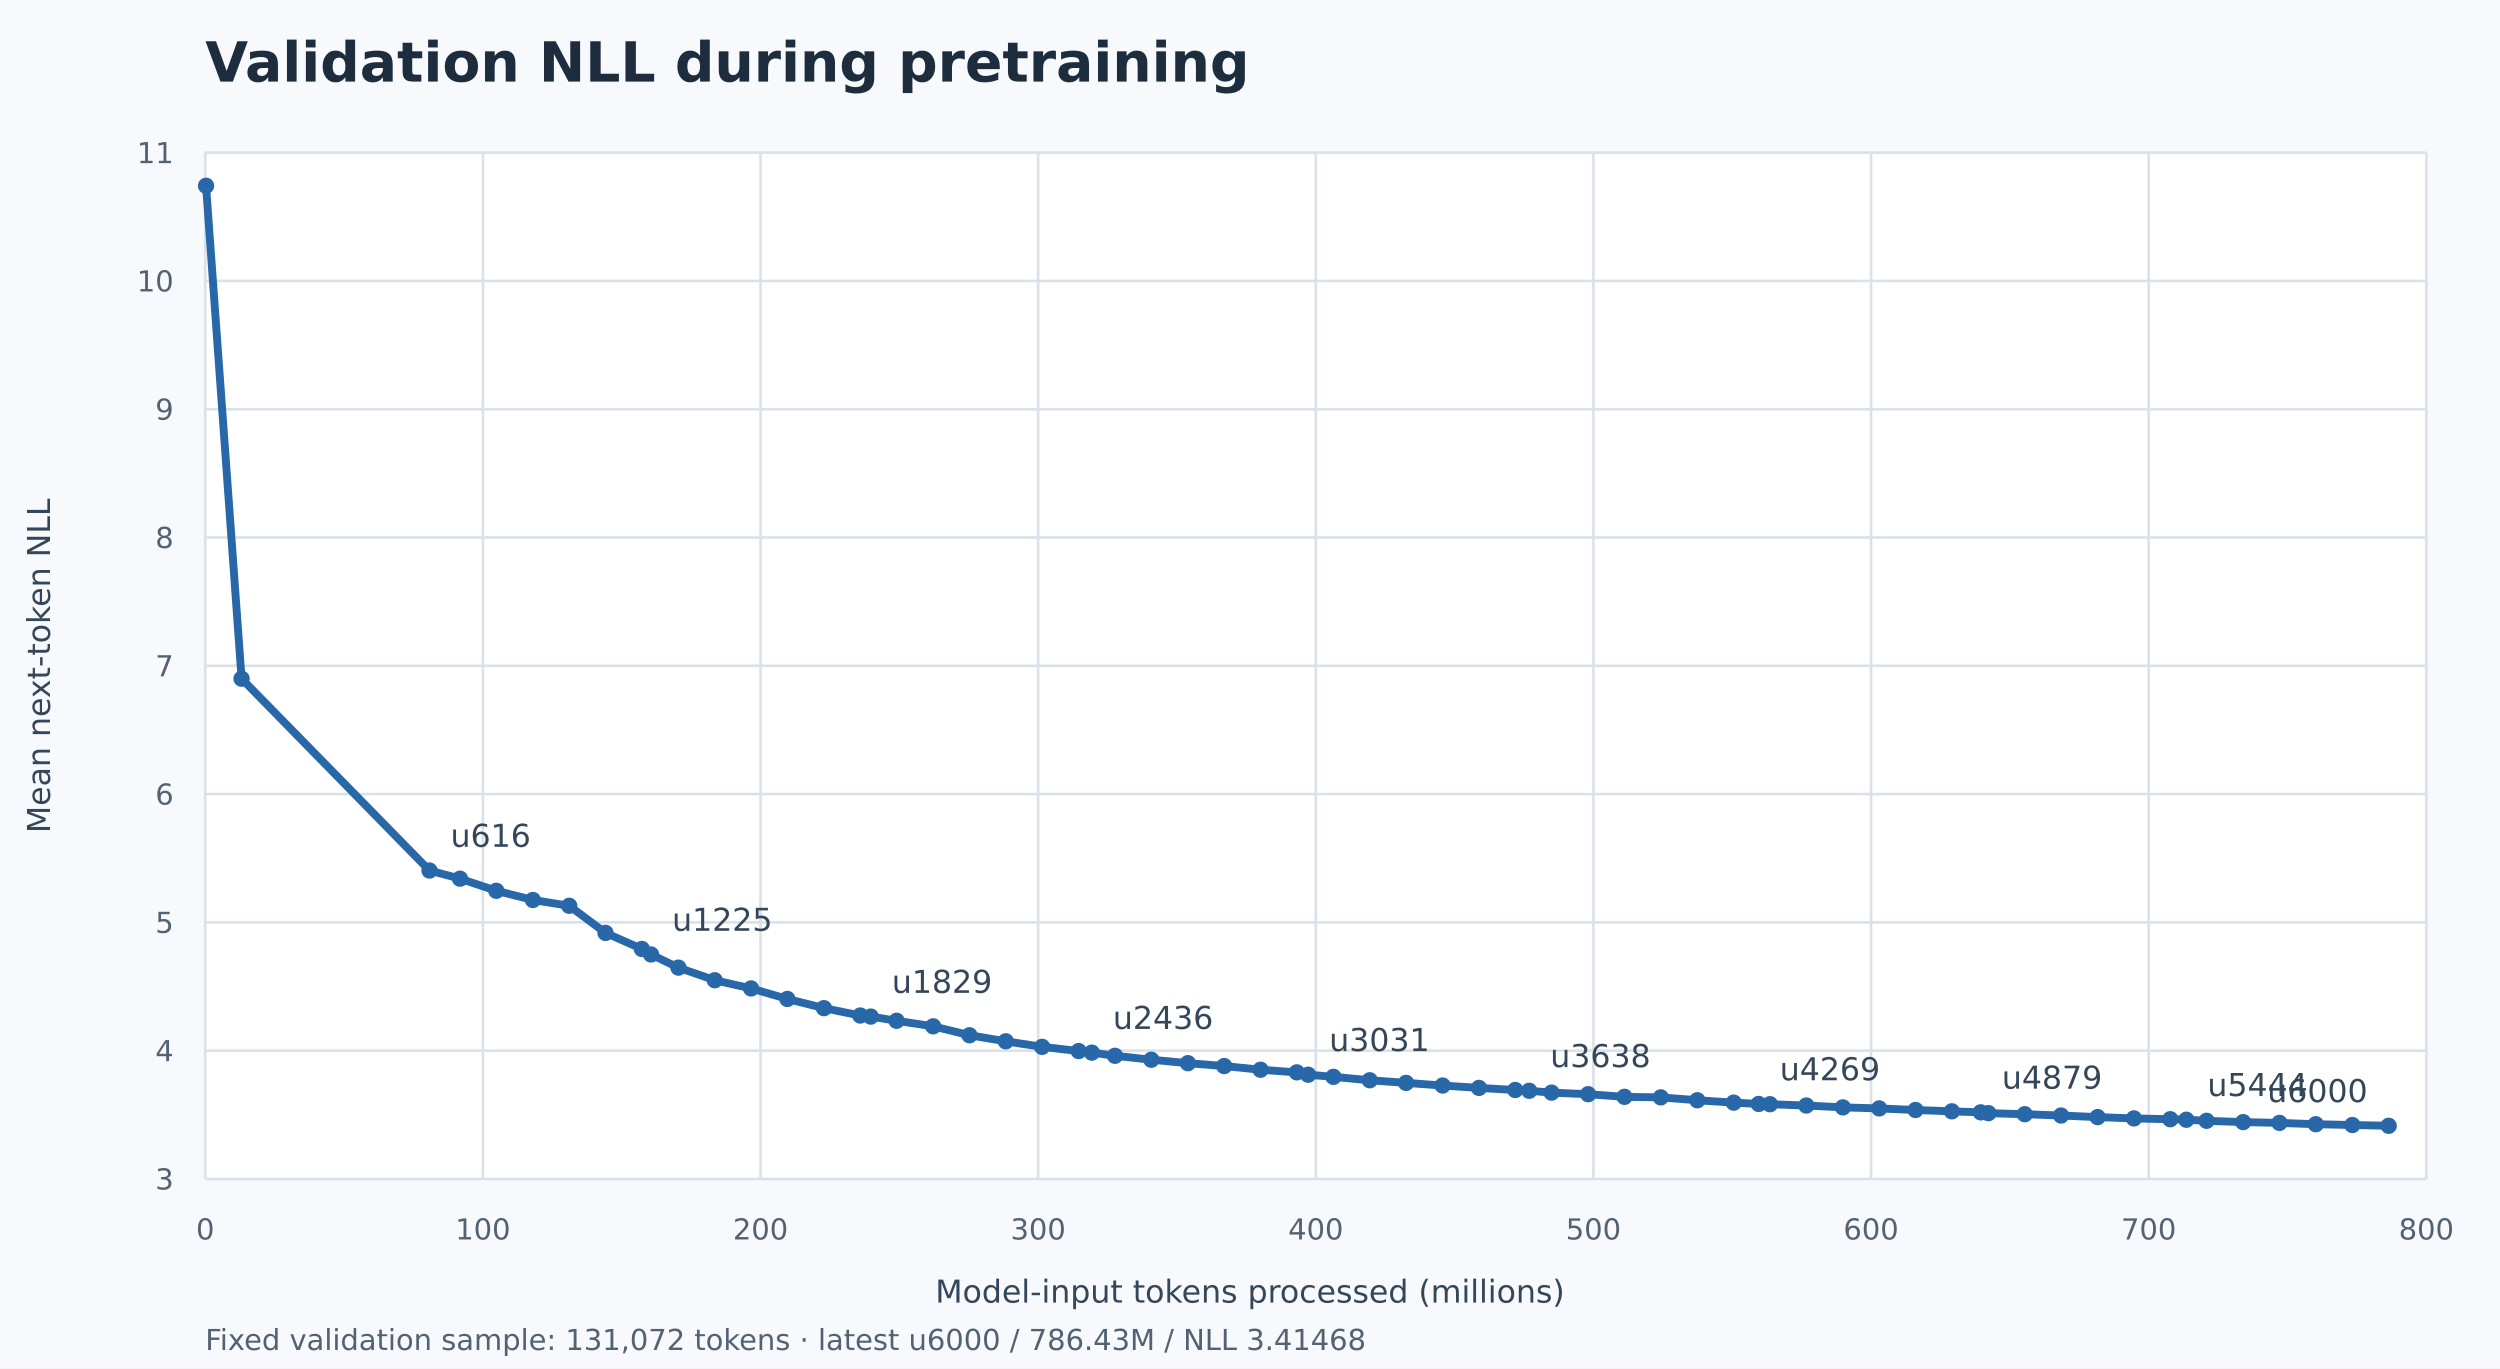
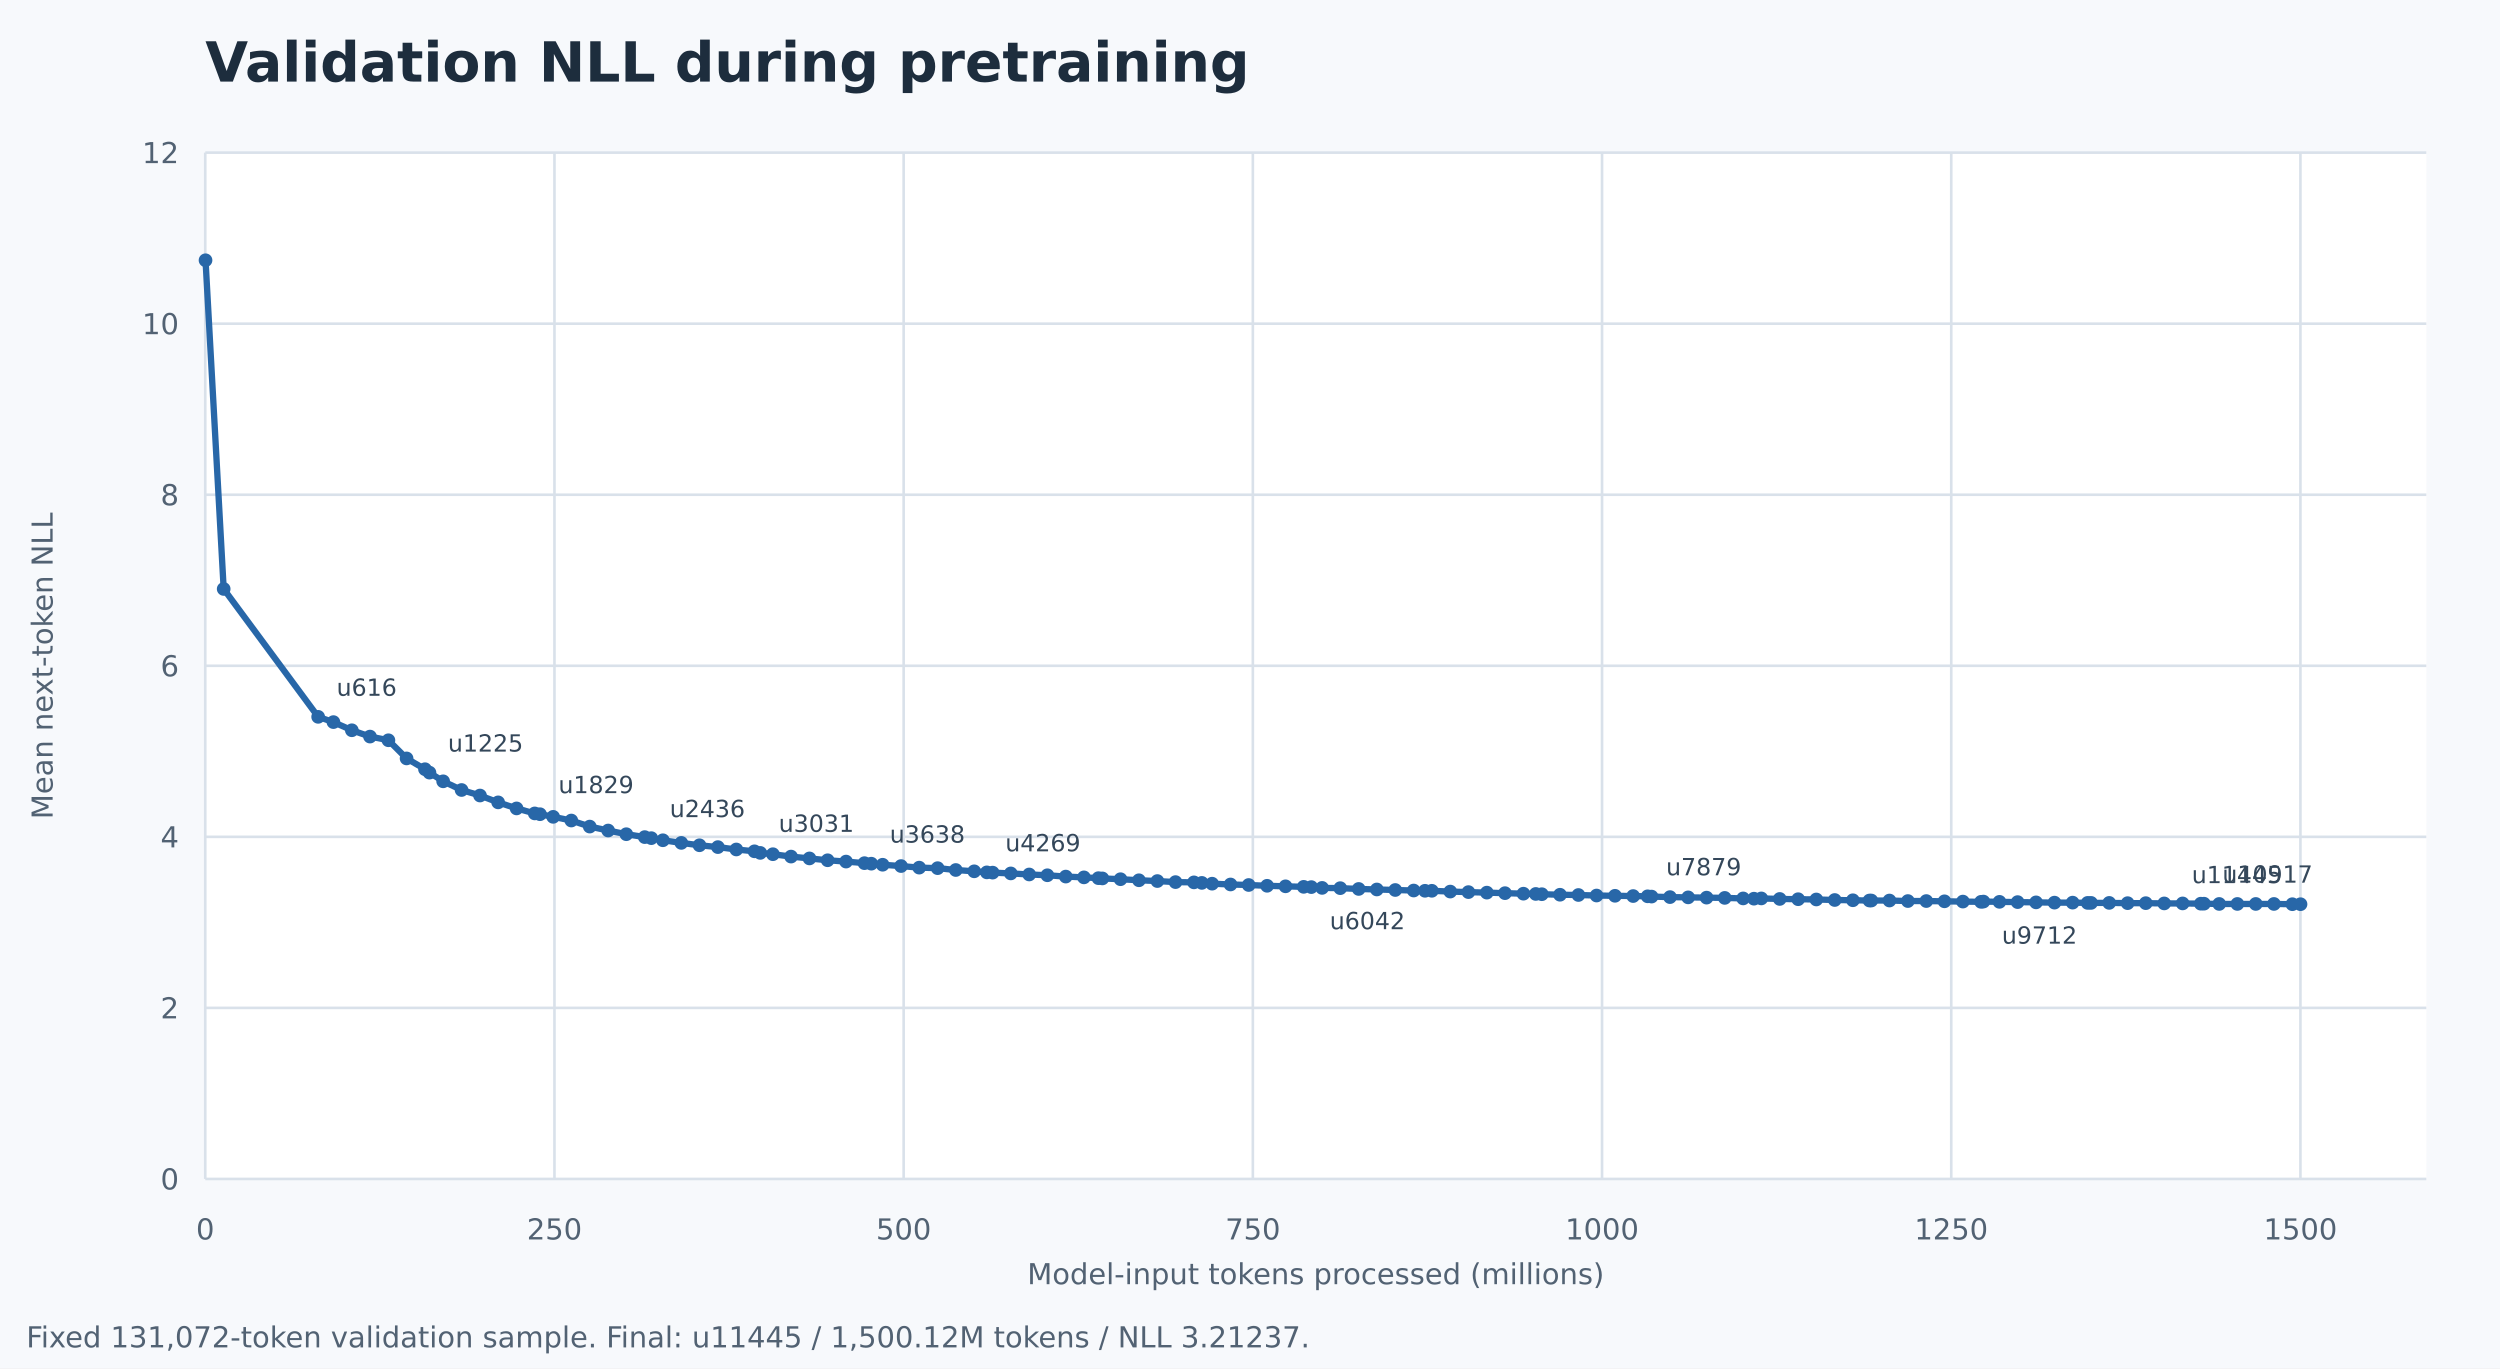
<svg xmlns="http://www.w3.org/2000/svg" width="950" height="520" viewBox="0 0 950 520">
  <rect width="950" height="520" fill="#f7f9fc" />
  <rect x="78" y="58" width="844" height="390" fill="#fff" />
-   <style>text{font-family:DejaVu Sans,Arial,sans-serif;fill:#34475a}.small{font-size:12px}.tick{font-size:11px;fill:#526273}.title{font-size:21px;font-weight:700;fill:#1d2d3d}</style>
+   <style>text{font-family:DejaVu Sans,Arial,sans-serif;fill:#34475a}.tick{font-size:11px;fill:#526273}.title{font-size:21px;font-weight:700;fill:#1d2d3d}.label{font-size:9px;fill:#34475a}</style>
  <text x="78" y="31" class="title">Validation NLL during pretraining</text>
  <line x1="78" y1="58" x2="78" y2="448" stroke="#d9e1ea" />
  <text x="78" y="471" text-anchor="middle" class="tick">0</text>
-   <line x1="183.5" y1="58" x2="183.5" y2="448" stroke="#d9e1ea" />
-   <text x="183.5" y="471" text-anchor="middle" class="tick">100</text>
-   <line x1="289" y1="58" x2="289" y2="448" stroke="#d9e1ea" />
-   <text x="289" y="471" text-anchor="middle" class="tick">200</text>
-   <line x1="394.5" y1="58" x2="394.5" y2="448" stroke="#d9e1ea" />
-   <text x="394.5" y="471" text-anchor="middle" class="tick">300</text>
-   <line x1="500" y1="58" x2="500" y2="448" stroke="#d9e1ea" />
-   <text x="500" y="471" text-anchor="middle" class="tick">400</text>
-   <line x1="605.5" y1="58" x2="605.5" y2="448" stroke="#d9e1ea" />
-   <text x="605.5" y="471" text-anchor="middle" class="tick">500</text>
-   <line x1="711" y1="58" x2="711" y2="448" stroke="#d9e1ea" />
-   <text x="711" y="471" text-anchor="middle" class="tick">600</text>
-   <line x1="816.5" y1="58" x2="816.5" y2="448" stroke="#d9e1ea" />
-   <text x="816.5" y="471" text-anchor="middle" class="tick">700</text>
-   <line x1="922" y1="58" x2="922" y2="448" stroke="#d9e1ea" />
-   <text x="922" y="471" text-anchor="middle" class="tick">800</text>
+   <line x1="210.694" y1="58" x2="210.694" y2="448" stroke="#d9e1ea" />
+   <text x="210.694" y="471" text-anchor="middle" class="tick">250</text>
+   <line x1="343.388" y1="58" x2="343.388" y2="448" stroke="#d9e1ea" />
+   <text x="343.388" y="471" text-anchor="middle" class="tick">500</text>
+   <line x1="476.082" y1="58" x2="476.082" y2="448" stroke="#d9e1ea" />
+   <text x="476.082" y="471" text-anchor="middle" class="tick">750</text>
+   <line x1="608.775" y1="58" x2="608.775" y2="448" stroke="#d9e1ea" />
+   <text x="608.775" y="471" text-anchor="middle" class="tick">1000</text>
+   <line x1="741.469" y1="58" x2="741.469" y2="448" stroke="#d9e1ea" />
+   <text x="741.469" y="471" text-anchor="middle" class="tick">1250</text>
+   <line x1="874.163" y1="58" x2="874.163" y2="448" stroke="#d9e1ea" />
+   <text x="874.163" y="471" text-anchor="middle" class="tick">1500</text>
  <line x1="78" y1="448" x2="922" y2="448" stroke="#d9e1ea" />
-   <text x="66" y="452" text-anchor="end" class="tick">3</text>
-   <line x1="78" y1="399.25" x2="922" y2="399.25" stroke="#d9e1ea" />
-   <text x="66" y="403.25" text-anchor="end" class="tick">4</text>
-   <line x1="78" y1="350.5" x2="922" y2="350.5" stroke="#d9e1ea" />
-   <text x="66" y="354.5" text-anchor="end" class="tick">5</text>
-   <line x1="78" y1="301.75" x2="922" y2="301.75" stroke="#d9e1ea" />
-   <text x="66" y="305.75" text-anchor="end" class="tick">6</text>
+   <text x="68" y="452" text-anchor="end" class="tick">0</text>
+   <line x1="78" y1="383" x2="922" y2="383" stroke="#d9e1ea" />
+   <text x="68" y="387" text-anchor="end" class="tick">2</text>
+   <line x1="78" y1="318" x2="922" y2="318" stroke="#d9e1ea" />
+   <text x="68" y="322" text-anchor="end" class="tick">4</text>
  <line x1="78" y1="253" x2="922" y2="253" stroke="#d9e1ea" />
-   <text x="66" y="257" text-anchor="end" class="tick">7</text>
-   <line x1="78" y1="204.25" x2="922" y2="204.25" stroke="#d9e1ea" />
-   <text x="66" y="208.25" text-anchor="end" class="tick">8</text>
-   <line x1="78" y1="155.5" x2="922" y2="155.5" stroke="#d9e1ea" />
-   <text x="66" y="159.5" text-anchor="end" class="tick">9</text>
-   <line x1="78" y1="106.75" x2="922" y2="106.75" stroke="#d9e1ea" />
-   <text x="66" y="110.75" text-anchor="end" class="tick">10</text>
+   <text x="68" y="257" text-anchor="end" class="tick">6</text>
+   <line x1="78" y1="188" x2="922" y2="188" stroke="#d9e1ea" />
+   <text x="68" y="192" text-anchor="end" class="tick">8</text>
+   <line x1="78" y1="123" x2="922" y2="123" stroke="#d9e1ea" />
+   <text x="68" y="127" text-anchor="end" class="tick">10</text>
  <line x1="78" y1="58" x2="922" y2="58" stroke="#d9e1ea" />
-   <text x="66" y="62" text-anchor="end" class="tick">11</text>
-   <polyline points="78.3,70.6 91.8,257.9 163.2,330.8 174.8,333.9 188.6,338.5 202.5,342.0 216.3,344.2 230.1,354.5 243.9,360.6 247.4,362.7 257.8,367.7 271.6,372.5 285.4,375.6 299.2,379.6 313.1,383.1 326.9,385.9 330.9,386.3 340.7,387.9 354.6,390.0 368.4,393.4 382.2,395.7 396.0,397.8 409.9,399.4 414.9,400.0 423.7,401.2 437.5,402.7 451.4,404.0 465.2,405.1 479.0,406.5 492.8,407.5 497.1,408.4 506.7,409.2 520.5,410.5 534.3,411.5 548.2,412.5 562.0,413.4 575.8,414.2 581.1,414.5 589.6,415.2 603.5,415.8 617.3,416.8 631.1,417.0 645.0,418.1 658.8,419.0 668.3,419.5 672.6,419.6 686.4,420.1 700.3,420.8 714.1,421.2 727.9,421.8 741.7,422.3 752.7,422.7 755.6,423.0 769.4,423.4 783.2,423.9 797.1,424.5 810.9,425.0 824.7,425.3 830.8,425.5 838.5,425.9 852.4,426.4 866.2,426.7 880.0,427.2 893.9,427.5 907.7,427.8" fill="none" stroke="#2867a8" stroke-width="3" stroke-linejoin="round" stroke-linecap="round" />
-   <circle cx="78.3" cy="70.6" r="3.1" fill="#2867a8" />
-   <circle cx="91.8" cy="257.9" r="3.1" fill="#2867a8" />
-   <circle cx="163.2" cy="330.8" r="3.1" fill="#2867a8" />
-   <circle cx="174.8" cy="333.9" r="3.1" fill="#2867a8" />
-   <circle cx="188.6" cy="338.5" r="3.1" fill="#2867a8" />
-   <circle cx="202.5" cy="342.0" r="3.1" fill="#2867a8" />
-   <circle cx="216.3" cy="344.2" r="3.1" fill="#2867a8" />
-   <circle cx="230.1" cy="354.5" r="3.1" fill="#2867a8" />
-   <circle cx="243.9" cy="360.6" r="3.1" fill="#2867a8" />
-   <circle cx="247.4" cy="362.7" r="3.1" fill="#2867a8" />
-   <circle cx="257.8" cy="367.7" r="3.1" fill="#2867a8" />
-   <circle cx="271.6" cy="372.5" r="3.1" fill="#2867a8" />
-   <circle cx="285.4" cy="375.6" r="3.1" fill="#2867a8" />
-   <circle cx="299.2" cy="379.6" r="3.1" fill="#2867a8" />
-   <circle cx="313.1" cy="383.1" r="3.1" fill="#2867a8" />
-   <circle cx="326.9" cy="385.9" r="3.1" fill="#2867a8" />
-   <circle cx="330.9" cy="386.3" r="3.1" fill="#2867a8" />
-   <circle cx="340.7" cy="387.9" r="3.1" fill="#2867a8" />
-   <circle cx="354.6" cy="390.0" r="3.1" fill="#2867a8" />
-   <circle cx="368.4" cy="393.4" r="3.1" fill="#2867a8" />
-   <circle cx="382.2" cy="395.7" r="3.1" fill="#2867a8" />
-   <circle cx="396.0" cy="397.8" r="3.1" fill="#2867a8" />
-   <circle cx="409.9" cy="399.4" r="3.1" fill="#2867a8" />
-   <circle cx="414.9" cy="400.0" r="3.1" fill="#2867a8" />
-   <circle cx="423.7" cy="401.2" r="3.1" fill="#2867a8" />
-   <circle cx="437.5" cy="402.7" r="3.1" fill="#2867a8" />
-   <circle cx="451.4" cy="404.0" r="3.1" fill="#2867a8" />
-   <circle cx="465.2" cy="405.1" r="3.1" fill="#2867a8" />
-   <circle cx="479.0" cy="406.5" r="3.1" fill="#2867a8" />
-   <circle cx="492.8" cy="407.5" r="3.1" fill="#2867a8" />
-   <circle cx="497.1" cy="408.4" r="3.1" fill="#2867a8" />
-   <circle cx="506.7" cy="409.2" r="3.1" fill="#2867a8" />
-   <circle cx="520.5" cy="410.5" r="3.1" fill="#2867a8" />
-   <circle cx="534.3" cy="411.5" r="3.1" fill="#2867a8" />
-   <circle cx="548.2" cy="412.5" r="3.1" fill="#2867a8" />
-   <circle cx="562.0" cy="413.4" r="3.1" fill="#2867a8" />
-   <circle cx="575.8" cy="414.2" r="3.1" fill="#2867a8" />
-   <circle cx="581.1" cy="414.5" r="3.1" fill="#2867a8" />
-   <circle cx="589.6" cy="415.2" r="3.1" fill="#2867a8" />
-   <circle cx="603.5" cy="415.8" r="3.1" fill="#2867a8" />
-   <circle cx="617.3" cy="416.8" r="3.1" fill="#2867a8" />
-   <circle cx="631.1" cy="417.0" r="3.1" fill="#2867a8" />
-   <circle cx="645.0" cy="418.1" r="3.1" fill="#2867a8" />
-   <circle cx="658.8" cy="419.0" r="3.1" fill="#2867a8" />
-   <circle cx="668.3" cy="419.5" r="3.1" fill="#2867a8" />
-   <circle cx="672.6" cy="419.6" r="3.1" fill="#2867a8" />
-   <circle cx="686.4" cy="420.1" r="3.1" fill="#2867a8" />
-   <circle cx="700.3" cy="420.8" r="3.1" fill="#2867a8" />
-   <circle cx="714.1" cy="421.2" r="3.1" fill="#2867a8" />
-   <circle cx="727.9" cy="421.8" r="3.1" fill="#2867a8" />
-   <circle cx="741.7" cy="422.3" r="3.1" fill="#2867a8" />
-   <circle cx="752.7" cy="422.7" r="3.1" fill="#2867a8" />
-   <circle cx="755.6" cy="423.0" r="3.1" fill="#2867a8" />
-   <circle cx="769.4" cy="423.4" r="3.1" fill="#2867a8" />
-   <circle cx="783.2" cy="423.9" r="3.1" fill="#2867a8" />
-   <circle cx="797.1" cy="424.5" r="3.1" fill="#2867a8" />
-   <circle cx="810.9" cy="425.0" r="3.1" fill="#2867a8" />
-   <circle cx="824.7" cy="425.3" r="3.1" fill="#2867a8" />
-   <circle cx="830.8" cy="425.5" r="3.1" fill="#2867a8" />
-   <circle cx="838.5" cy="425.9" r="3.1" fill="#2867a8" />
-   <circle cx="852.4" cy="426.4" r="3.1" fill="#2867a8" />
-   <circle cx="866.2" cy="426.7" r="3.1" fill="#2867a8" />
-   <circle cx="880.0" cy="427.2" r="3.1" fill="#2867a8" />
-   <circle cx="893.9" cy="427.5" r="3.1" fill="#2867a8" />
-   <circle cx="907.7" cy="427.8" r="3.1" fill="#2867a8" />
-   <text x="171.2" y="321.8" text-anchor="start" class="small">u616</text>
-   <text x="255.4" y="353.7" text-anchor="start" class="small">u1225</text>
-   <text x="338.9" y="377.3" text-anchor="start" class="small">u1829</text>
-   <text x="422.9" y="391.0" text-anchor="start" class="small">u2436</text>
-   <text x="505.1" y="399.4" text-anchor="start" class="small">u3031</text>
-   <text x="589.1" y="405.5" text-anchor="start" class="small">u3638</text>
-   <text x="676.3" y="410.5" text-anchor="start" class="small">u4269</text>
-   <text x="760.7" y="413.7" text-anchor="start" class="small">u4879</text>
-   <text x="838.8" y="416.5" text-anchor="start" class="small">u5444</text>
-   <text x="899.7" y="418.8" text-anchor="end" class="small">u6000</text>
-   <text x="475" y="495" text-anchor="middle" class="small">Model-input tokens processed (millions)</text>
-   <text transform="translate(19 253) rotate(-90)" text-anchor="middle" class="small">Mean next-token NLL</text>
-   <text x="78" y="513" class="tick">Fixed validation sample: 131,072 tokens · latest u6000 / 786.43M / NLL 3.41468</text>
+   <text x="68" y="62" text-anchor="end" class="tick">12</text>
+   <polyline fill="none" stroke="#2867a8" stroke-width="2.4" points="78.1,98.9 85.0,223.8 120.9,272.4 126.7,274.4 133.7,277.5 140.6,279.9 147.6,281.3 154.5,288.2 161.5,292.3 163.2,293.6 168.4,296.9 175.4,300.2 182.4,302.3 189.3,304.9 196.3,307.2 203.2,309.1 205.2,309.4 210.2,310.4 217.1,311.8 224.1,314.1 231.1,315.6 238.0,317.0 245.0,318.1 247.5,318.5 251.9,319.3 258.9,320.3 265.8,321.2 272.8,321.9 279.8,322.8 286.7,323.5 288.9,324.1 293.7,324.6 300.6,325.5 307.6,326.2 314.5,326.9 321.5,327.4 328.5,328.0 331.1,328.2 335.4,328.6 342.4,329.1 349.3,329.7 356.3,329.9 363.2,330.6 370.2,331.1 375.0,331.5 377.2,331.6 384.1,331.9 391.1,332.3 398.0,332.6 405.0,333.1 411.9,333.4 417.4,333.7 418.9,333.8 425.8,334.1 432.8,334.5 439.8,334.8 446.7,335.2 453.7,335.3 456.7,335.5 460.6,335.8 467.6,336.1 474.5,336.3 481.5,336.6 488.5,336.8 495.4,337.0 498.3,337.1 502.4,337.4 509.3,337.5 516.3,337.8 523.2,338.0 530.2,338.2 537.2,338.4 541.5,338.5 544.1,338.5 551.1,338.8 558.0,339.0 565.0,339.2 571.9,339.4 578.9,339.6 583.6,339.7 585.9,339.8 592.8,340.0 599.8,340.1 606.7,340.3 613.7,340.4 620.6,340.5 626.1,340.6 627.6,340.7 634.6,340.9 641.5,341.0 648.5,341.1 655.4,341.2 662.4,341.4 666.5,341.5 669.3,341.4 676.3,341.6 683.3,341.7 690.2,341.8 697.2,342.0 704.1,342.1 710.4,342.2 711.1,342.2 718.0,342.2 725.0,342.4 732.0,342.4 738.9,342.5 745.9,342.6 752.8,342.7 753.7,342.6 759.8,342.7 766.7,342.8 773.7,342.9 780.7,343.0 787.6,343.0 793.3,343.1 794.6,343.1 801.5,343.1 808.5,343.2 815.4,343.2 822.4,343.3 829.4,343.3 836.3,343.4 837.5,343.4 843.3,343.5 850.2,343.5 857.2,343.5 864.1,343.5 871.1,343.6 874.2,343.6" />
+   <circle cx="78.1" cy="98.9" r="2.6" fill="#2867a8" />
+   <circle cx="85.0" cy="223.8" r="2.6" fill="#2867a8" />
+   <circle cx="120.9" cy="272.4" r="2.6" fill="#2867a8" />
+   <text x="127.9" y="264.4" text-anchor="start" class="label">u616</text>
+   <circle cx="126.7" cy="274.4" r="2.6" fill="#2867a8" />
+   <circle cx="133.7" cy="277.5" r="2.6" fill="#2867a8" />
+   <circle cx="140.6" cy="279.9" r="2.6" fill="#2867a8" />
+   <circle cx="147.6" cy="281.3" r="2.6" fill="#2867a8" />
+   <circle cx="154.5" cy="288.2" r="2.6" fill="#2867a8" />
+   <circle cx="161.5" cy="292.3" r="2.6" fill="#2867a8" />
+   <circle cx="163.2" cy="293.6" r="2.6" fill="#2867a8" />
+   <text x="170.2" y="285.6" text-anchor="start" class="label">u1225</text>
+   <circle cx="168.4" cy="296.9" r="2.6" fill="#2867a8" />
+   <circle cx="175.4" cy="300.2" r="2.6" fill="#2867a8" />
+   <circle cx="182.4" cy="302.3" r="2.6" fill="#2867a8" />
+   <circle cx="189.3" cy="304.9" r="2.6" fill="#2867a8" />
+   <circle cx="196.3" cy="307.2" r="2.6" fill="#2867a8" />
+   <circle cx="203.2" cy="309.1" r="2.6" fill="#2867a8" />
+   <circle cx="205.2" cy="309.4" r="2.6" fill="#2867a8" />
+   <text x="212.2" y="301.4" text-anchor="start" class="label">u1829</text>
+   <circle cx="210.2" cy="310.4" r="2.6" fill="#2867a8" />
+   <circle cx="217.1" cy="311.8" r="2.6" fill="#2867a8" />
+   <circle cx="224.1" cy="314.1" r="2.6" fill="#2867a8" />
+   <circle cx="231.1" cy="315.6" r="2.6" fill="#2867a8" />
+   <circle cx="238.0" cy="317.0" r="2.6" fill="#2867a8" />
+   <circle cx="245.0" cy="318.1" r="2.6" fill="#2867a8" />
+   <circle cx="247.5" cy="318.5" r="2.6" fill="#2867a8" />
+   <text x="254.5" y="310.5" text-anchor="start" class="label">u2436</text>
+   <circle cx="251.9" cy="319.3" r="2.6" fill="#2867a8" />
+   <circle cx="258.9" cy="320.3" r="2.6" fill="#2867a8" />
+   <circle cx="265.8" cy="321.2" r="2.6" fill="#2867a8" />
+   <circle cx="272.8" cy="321.9" r="2.6" fill="#2867a8" />
+   <circle cx="279.8" cy="322.8" r="2.6" fill="#2867a8" />
+   <circle cx="286.7" cy="323.5" r="2.6" fill="#2867a8" />
+   <circle cx="288.9" cy="324.1" r="2.6" fill="#2867a8" />
+   <text x="295.9" y="316.1" text-anchor="start" class="label">u3031</text>
+   <circle cx="293.7" cy="324.6" r="2.6" fill="#2867a8" />
+   <circle cx="300.6" cy="325.5" r="2.6" fill="#2867a8" />
+   <circle cx="307.6" cy="326.2" r="2.6" fill="#2867a8" />
+   <circle cx="314.5" cy="326.9" r="2.6" fill="#2867a8" />
+   <circle cx="321.5" cy="327.4" r="2.6" fill="#2867a8" />
+   <circle cx="328.5" cy="328.0" r="2.6" fill="#2867a8" />
+   <circle cx="331.1" cy="328.2" r="2.6" fill="#2867a8" />
+   <text x="338.1" y="320.2" text-anchor="start" class="label">u3638</text>
+   <circle cx="335.4" cy="328.6" r="2.6" fill="#2867a8" />
+   <circle cx="342.4" cy="329.1" r="2.6" fill="#2867a8" />
+   <circle cx="349.3" cy="329.7" r="2.6" fill="#2867a8" />
+   <circle cx="356.3" cy="329.9" r="2.6" fill="#2867a8" />
+   <circle cx="363.2" cy="330.6" r="2.6" fill="#2867a8" />
+   <circle cx="370.2" cy="331.1" r="2.6" fill="#2867a8" />
+   <circle cx="375.0" cy="331.5" r="2.6" fill="#2867a8" />
+   <text x="382.0" y="323.5" text-anchor="start" class="label">u4269</text>
+   <circle cx="377.2" cy="331.6" r="2.6" fill="#2867a8" />
+   <circle cx="384.1" cy="331.9" r="2.6" fill="#2867a8" />
+   <circle cx="391.1" cy="332.3" r="2.6" fill="#2867a8" />
+   <circle cx="398.0" cy="332.6" r="2.6" fill="#2867a8" />
+   <circle cx="405.0" cy="333.1" r="2.6" fill="#2867a8" />
+   <circle cx="411.9" cy="333.4" r="2.6" fill="#2867a8" />
+   <circle cx="417.4" cy="333.7" r="2.6" fill="#2867a8" />
+   <circle cx="418.9" cy="333.8" r="2.6" fill="#2867a8" />
+   <circle cx="425.8" cy="334.1" r="2.6" fill="#2867a8" />
+   <circle cx="432.8" cy="334.5" r="2.6" fill="#2867a8" />
+   <circle cx="439.8" cy="334.8" r="2.6" fill="#2867a8" />
+   <circle cx="446.7" cy="335.2" r="2.6" fill="#2867a8" />
+   <circle cx="453.7" cy="335.3" r="2.6" fill="#2867a8" />
+   <circle cx="456.7" cy="335.5" r="2.6" fill="#2867a8" />
+   <circle cx="460.6" cy="335.8" r="2.6" fill="#2867a8" />
+   <circle cx="467.6" cy="336.1" r="2.6" fill="#2867a8" />
+   <circle cx="474.5" cy="336.3" r="2.6" fill="#2867a8" />
+   <circle cx="481.5" cy="336.6" r="2.6" fill="#2867a8" />
+   <circle cx="488.5" cy="336.8" r="2.6" fill="#2867a8" />
+   <circle cx="495.4" cy="337.0" r="2.6" fill="#2867a8" />
+   <circle cx="498.3" cy="337.1" r="2.6" fill="#2867a8" />
+   <text x="505.3" y="353.1" text-anchor="start" class="label">u6042</text>
+   <circle cx="502.4" cy="337.4" r="2.6" fill="#2867a8" />
+   <circle cx="509.3" cy="337.5" r="2.6" fill="#2867a8" />
+   <circle cx="516.3" cy="337.8" r="2.6" fill="#2867a8" />
+   <circle cx="523.2" cy="338.0" r="2.6" fill="#2867a8" />
+   <circle cx="530.2" cy="338.2" r="2.6" fill="#2867a8" />
+   <circle cx="537.2" cy="338.4" r="2.6" fill="#2867a8" />
+   <circle cx="541.5" cy="338.5" r="2.6" fill="#2867a8" />
+   <circle cx="544.1" cy="338.5" r="2.6" fill="#2867a8" />
+   <circle cx="551.1" cy="338.8" r="2.6" fill="#2867a8" />
+   <circle cx="558.0" cy="339.0" r="2.6" fill="#2867a8" />
+   <circle cx="565.0" cy="339.2" r="2.6" fill="#2867a8" />
+   <circle cx="571.9" cy="339.4" r="2.6" fill="#2867a8" />
+   <circle cx="578.9" cy="339.6" r="2.6" fill="#2867a8" />
+   <circle cx="583.6" cy="339.7" r="2.6" fill="#2867a8" />
+   <circle cx="585.9" cy="339.8" r="2.6" fill="#2867a8" />
+   <circle cx="592.8" cy="340.0" r="2.6" fill="#2867a8" />
+   <circle cx="599.8" cy="340.1" r="2.6" fill="#2867a8" />
+   <circle cx="606.7" cy="340.3" r="2.6" fill="#2867a8" />
+   <circle cx="613.7" cy="340.4" r="2.6" fill="#2867a8" />
+   <circle cx="620.6" cy="340.5" r="2.6" fill="#2867a8" />
+   <circle cx="626.1" cy="340.6" r="2.6" fill="#2867a8" />
+   <text x="633.1" y="332.6" text-anchor="start" class="label">u7879</text>
+   <circle cx="627.6" cy="340.7" r="2.6" fill="#2867a8" />
+   <circle cx="634.6" cy="340.9" r="2.6" fill="#2867a8" />
+   <circle cx="641.5" cy="341.0" r="2.6" fill="#2867a8" />
+   <circle cx="648.5" cy="341.1" r="2.6" fill="#2867a8" />
+   <circle cx="655.4" cy="341.2" r="2.6" fill="#2867a8" />
+   <circle cx="662.4" cy="341.4" r="2.6" fill="#2867a8" />
+   <circle cx="666.5" cy="341.5" r="2.6" fill="#2867a8" />
+   <circle cx="669.3" cy="341.4" r="2.6" fill="#2867a8" />
+   <circle cx="676.3" cy="341.6" r="2.6" fill="#2867a8" />
+   <circle cx="683.3" cy="341.7" r="2.6" fill="#2867a8" />
+   <circle cx="690.2" cy="341.8" r="2.6" fill="#2867a8" />
+   <circle cx="697.2" cy="342.0" r="2.6" fill="#2867a8" />
+   <circle cx="704.1" cy="342.1" r="2.6" fill="#2867a8" />
+   <circle cx="710.4" cy="342.2" r="2.6" fill="#2867a8" />
+   <circle cx="711.1" cy="342.2" r="2.6" fill="#2867a8" />
+   <circle cx="718.0" cy="342.2" r="2.6" fill="#2867a8" />
+   <circle cx="725.0" cy="342.4" r="2.6" fill="#2867a8" />
+   <circle cx="732.0" cy="342.4" r="2.6" fill="#2867a8" />
+   <circle cx="738.9" cy="342.5" r="2.6" fill="#2867a8" />
+   <circle cx="745.9" cy="342.6" r="2.6" fill="#2867a8" />
+   <circle cx="752.8" cy="342.7" r="2.6" fill="#2867a8" />
+   <circle cx="753.7" cy="342.6" r="2.6" fill="#2867a8" />
+   <text x="760.7" y="358.6" text-anchor="start" class="label">u9712</text>
+   <circle cx="759.8" cy="342.7" r="2.6" fill="#2867a8" />
+   <circle cx="766.7" cy="342.8" r="2.6" fill="#2867a8" />
+   <circle cx="773.7" cy="342.9" r="2.6" fill="#2867a8" />
+   <circle cx="780.7" cy="343.0" r="2.6" fill="#2867a8" />
+   <circle cx="787.6" cy="343.0" r="2.6" fill="#2867a8" />
+   <circle cx="793.3" cy="343.1" r="2.6" fill="#2867a8" />
+   <circle cx="794.6" cy="343.1" r="2.6" fill="#2867a8" />
+   <circle cx="801.5" cy="343.1" r="2.6" fill="#2867a8" />
+   <circle cx="808.5" cy="343.2" r="2.6" fill="#2867a8" />
+   <circle cx="815.4" cy="343.2" r="2.6" fill="#2867a8" />
+   <circle cx="822.4" cy="343.3" r="2.6" fill="#2867a8" />
+   <circle cx="829.4" cy="343.3" r="2.6" fill="#2867a8" />
+   <circle cx="836.3" cy="343.4" r="2.6" fill="#2867a8" />
+   <circle cx="837.5" cy="343.4" r="2.6" fill="#2867a8" />
+   <text x="844.5" y="335.4" text-anchor="start" class="label">u10917</text>
+   <circle cx="843.3" cy="343.5" r="2.6" fill="#2867a8" />
+   <circle cx="850.2" cy="343.5" r="2.6" fill="#2867a8" />
+   <circle cx="857.2" cy="343.5" r="2.6" fill="#2867a8" />
+   <circle cx="864.1" cy="343.5" r="2.6" fill="#2867a8" />
+   <circle cx="871.1" cy="343.6" r="2.6" fill="#2867a8" />
+   <circle cx="874.2" cy="343.6" r="2.6" fill="#2867a8" />
+   <text x="867.2" y="335.6" text-anchor="end" class="label">u11445</text>
+   <text x="500" y="488" text-anchor="middle" class="tick">Model-input tokens processed (millions)</text>
+   <text x="20" y="253" transform="rotate(-90 20 253)" text-anchor="middle" class="tick">Mean next-token NLL</text>
+   <text x="10" y="512" class="tick">Fixed 131,072-token validation sample. Final: u11445 / 1,500.12M tokens / NLL 3.21237.</text>
</svg>
